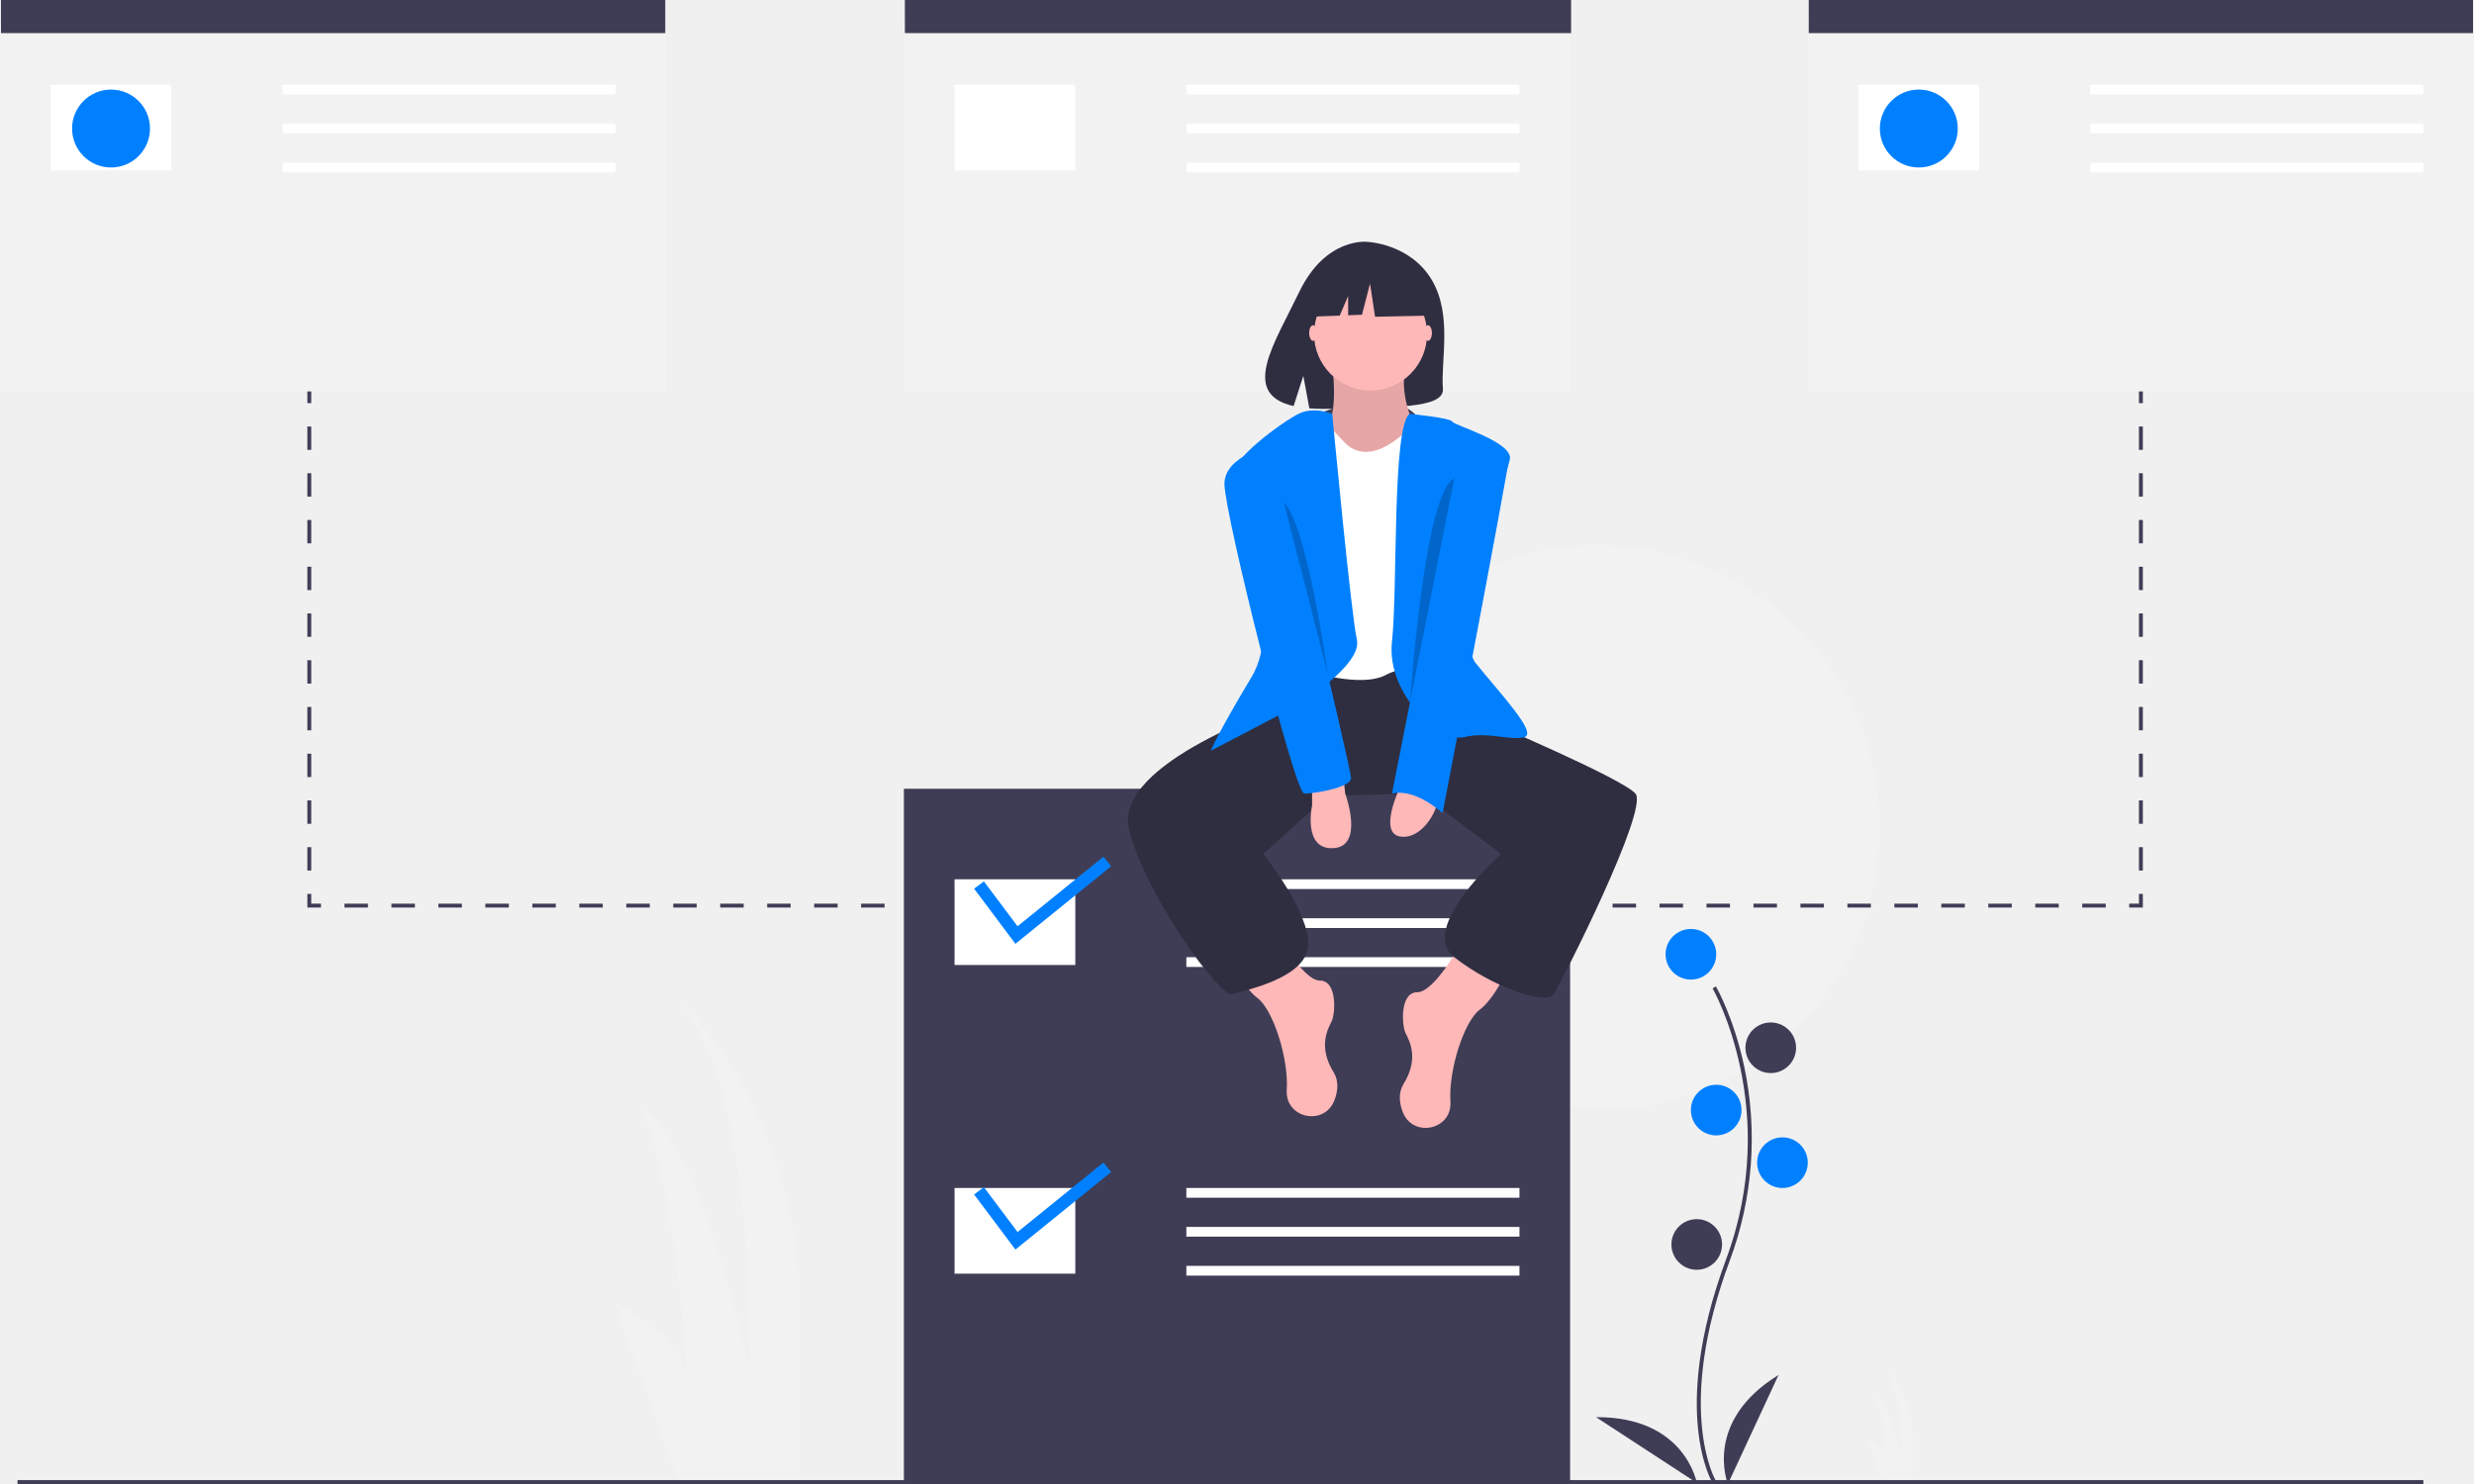
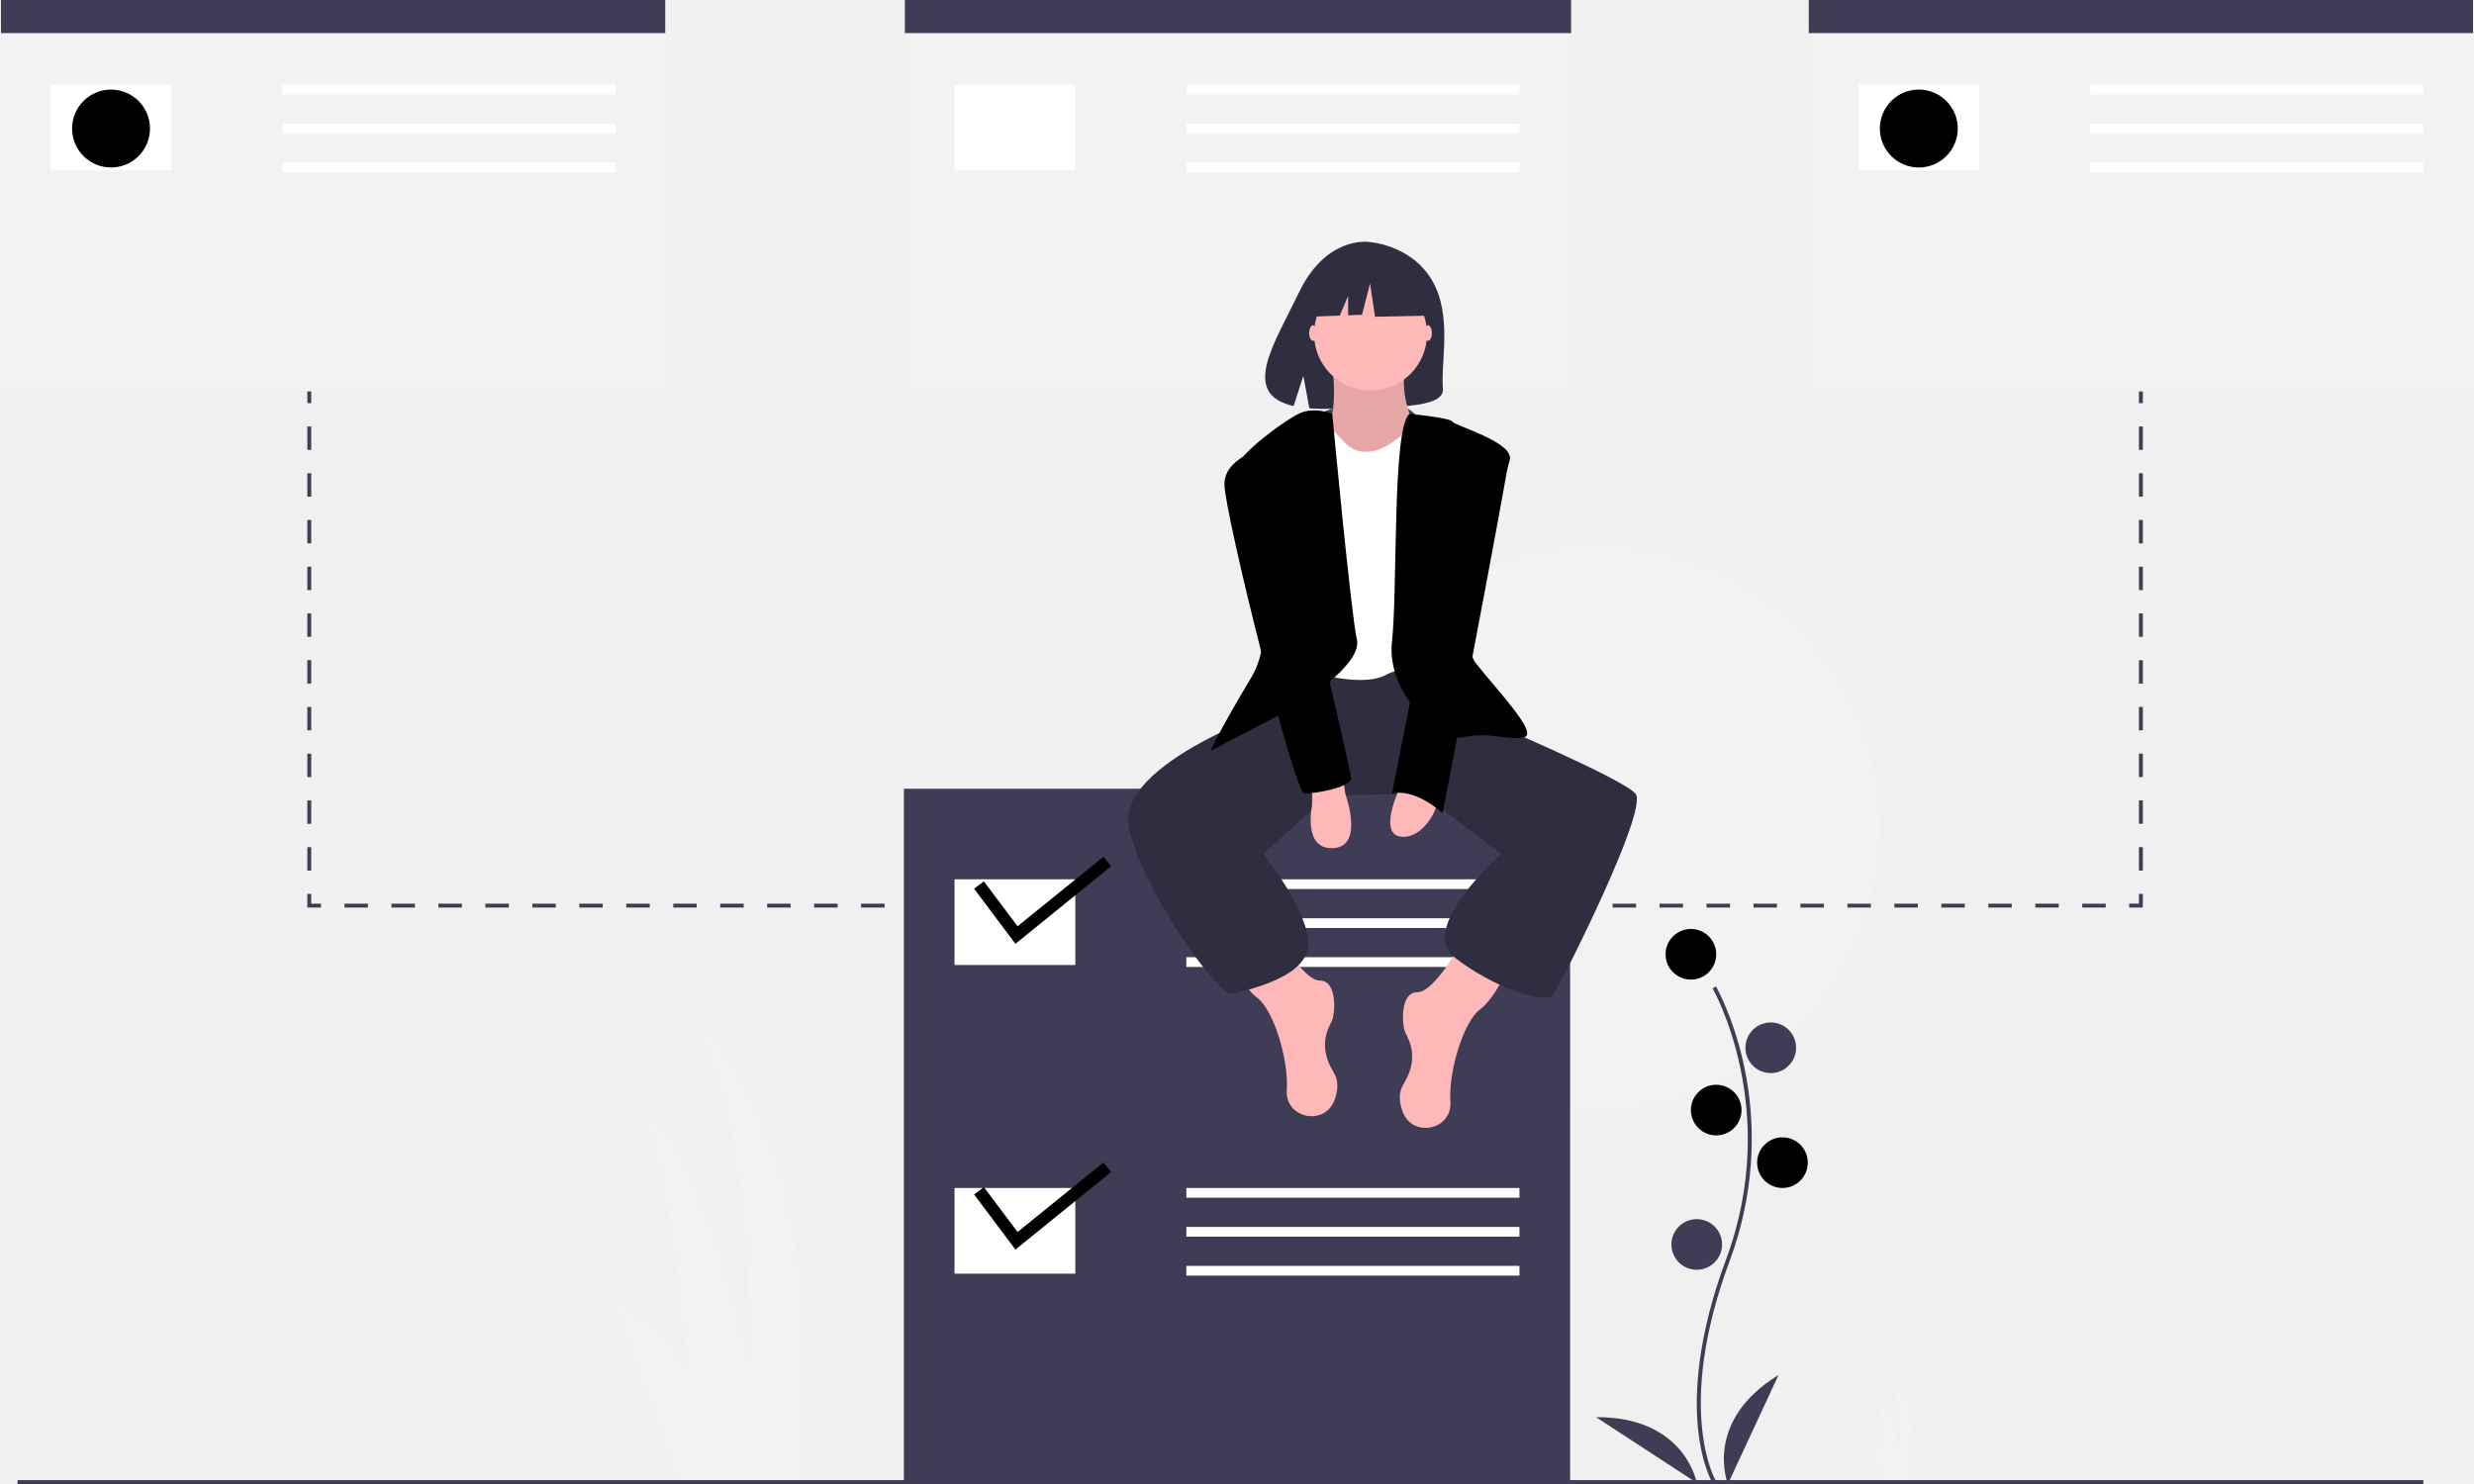
<svg xmlns="http://www.w3.org/2000/svg" id="b07e7c8b-ffb9-458f-9d0a-e368c1cfe139" data-name="Layer 1" width="1020" height="612" viewBox="0 0 1020 612">
  <path d="M569.759,855.197l-26.492-74.178s29.142,14.571,30.466,33.115c0,0-6.623-92.723-19.869-112.592,0,0,21.194,2.649,45.037,105.969,0,0,3.974-119.215-31.791-153.655,0,0,49.011,39.738,52.985,125.838v75.503Z" transform="translate(-290 -244)" fill="#f2f2f2" />
  <path d="M1066.59,855.197l-6.37-17.835s7.007,3.503,7.325,7.962c0,0-1.592-22.294-4.777-27.072,0,0,5.096.637,10.829,25.479,0,0,.955-28.664-7.644-36.945,0,0,11.784,9.555,12.74,30.257v18.154Z" transform="translate(-290 -244)" fill="#f2f2f2" />
  <circle cx="658.583" cy="341.339" r="116.457" fill="#f2f2f2" />
  <rect y="8.835" width="274.677" height="152.598" fill="#f2f2f2" />
  <rect x="372.661" y="8.835" width="274.677" height="152.598" fill="#f2f2f2" />
  <rect x="745.323" y="8.835" width="274.677" height="152.598" fill="#f2f2f2" />
  <path d="M996.086,855.616c-.184-.301-4.53-7.558-6.037-22.626-1.382-13.825-.493-37.127,11.592-69.632,22.894-61.578-5.276-111.263-5.564-111.758l1.39-.806c.073.125,7.342,12.793,11.636,32.964a143.813,143.813,0,0,1-5.956,80.16c-22.855,61.473-5.864,90.574-5.689,90.861Z" transform="translate(-290 -244)" fill="#3f3d56" />
-   <circle cx="697.134" cy="393.543" r="10.441" fill="#0080ff" />
+   <circle cx="697.134" cy="393.543" r="10.441" fill="#B78509f" />
  <circle cx="730.063" cy="432.094" r="10.441" fill="#3f3d56" />
-   <circle cx="707.575" cy="457.795" r="10.441" fill="#0080ff" />
-   <circle cx="734.882" cy="479.48" r="10.441" fill="#0080ff" />
+   <circle cx="707.575" cy="457.795" r="10.441" fill="#B78509f" />
+   <circle cx="734.882" cy="479.48" r="10.441" fill="#B78509f" />
  <circle cx="699.543" cy="513.213" r="10.441" fill="#3f3d56" />
  <path d="M1002.394,856s-10.441-25.701,20.882-44.976Z" transform="translate(-290 -244)" fill="#3f3d56" />
  <path d="M989.553,855.534s-4.752-27.331-41.53-27.096Z" transform="translate(-290 -244)" fill="#3f3d56" />
  <rect x="0.402" width="273.874" height="13.654" fill="#3f3d56" />
  <rect x="373.063" width="274.677" height="13.654" fill="#3f3d56" />
  <rect x="745.724" width="273.874" height="13.654" fill="#3f3d56" />
  <rect x="20.882" y="34.937" width="49.795" height="35.339" fill="#fff" />
  <rect x="116.457" y="34.937" width="137.339" height="4.016" fill="#fff" />
  <rect x="116.457" y="51" width="137.339" height="4.016" fill="#fff" />
  <rect x="116.457" y="67.063" width="137.339" height="4.016" fill="#fff" />
  <rect x="393.543" y="34.937" width="49.795" height="35.339" fill="#fff" />
  <rect x="489.118" y="34.937" width="137.339" height="4.016" fill="#fff" />
  <rect x="489.118" y="51" width="137.339" height="4.016" fill="#fff" />
  <rect x="489.118" y="67.063" width="137.339" height="4.016" fill="#fff" />
  <rect x="766.205" y="34.937" width="49.795" height="35.339" fill="#fff" />
  <rect x="861.78" y="34.937" width="137.339" height="4.016" fill="#fff" />
  <rect x="861.78" y="51" width="137.339" height="4.016" fill="#fff" />
  <rect x="861.78" y="67.063" width="137.339" height="4.016" fill="#fff" />
-   <circle cx="45.78" cy="53.008" r="16.063" fill="#0080ff" />
-   <circle cx="791.102" cy="53.008" r="16.063" fill="#0080ff" />
+   <circle cx="45.78" cy="53.008" r="16.063" fill="#B78509f" />
+   <circle cx="791.102" cy="53.008" r="16.063" fill="#B78509f" />
  <rect x="126.714" y="161.433" width="1.606" height="4.819" fill="#3f3d56" />
  <path d="M418.32,603.008h-1.606v-9.638h1.606Zm0-19.276h-1.606v-9.638h1.606Zm0-19.276h-1.606V554.819h1.606Zm0-19.276h-1.606v-9.638h1.606Zm0-19.276h-1.606v-9.638h1.606Zm0-19.276h-1.606v-9.638h1.606Zm0-19.276h-1.606v-9.638h1.606Zm0-19.276h-1.606v-9.638h1.606Zm0-19.276h-1.606v-9.638h1.606Zm0-19.276h-1.606v-9.638h1.606Z" transform="translate(-290 -244)" fill="#3f3d56" />
  <polygon points="132.336 374.268 126.714 374.268 126.714 368.646 128.32 368.646 128.32 372.661 132.336 372.661 132.336 374.268" fill="#3f3d56" />
  <path d="M1158.161,618.268h-9.682v-1.606h9.682Zm-19.363,0h-9.682v-1.606h9.682Zm-19.363,0h-9.682v-1.606h9.682Zm-19.364,0H1090.388v-1.606h9.682Zm-19.363,0h-9.682v-1.606h9.682Zm-19.364,0h-9.682v-1.606h9.682Zm-19.363,0h-9.682v-1.606h9.682Zm-19.364,0h-9.682v-1.606h9.682Zm-19.363,0h-9.682v-1.606h9.682Zm-19.364,0H974.205v-1.606h9.682Zm-19.363,0h-9.682v-1.606h9.682Zm-19.364,0h-9.682v-1.606h9.682Zm-19.363,0h-9.682v-1.606h9.682Zm-19.364,0h-9.682v-1.606h9.682Zm-19.363,0H877.385v-1.606H887.068Zm-19.364,0h-9.682v-1.606h9.682Zm-19.363,0h-9.682v-1.606h9.682Zm-19.364,0h-9.682v-1.606h9.682Zm-19.363,0h-9.682v-1.606h9.682Zm-19.364,0h-9.682v-1.606h9.682Zm-19.364,0h-9.682v-1.606H770.885Zm-19.364,0h-9.682v-1.606h9.682Zm-19.364,0h-9.682v-1.606h9.682Zm-19.364,0h-9.682v-1.606h9.682Zm-19.364,0h-9.682v-1.606h9.682Zm-19.364,0H664.384v-1.606h9.682Zm-19.364,0H645.02v-1.606h9.682Zm-19.364,0h-9.682v-1.606h9.682Zm-19.364,0h-9.682v-1.606h9.682Zm-19.364,0h-9.682v-1.606h9.682Zm-19.364,0h-9.682v-1.606h9.682Zm-19.364,0h-9.682v-1.606h9.682Zm-19.364,0H528.837v-1.606h9.682Zm-19.364,0h-9.682v-1.606h9.682Zm-19.364,0h-9.682v-1.606h9.682Zm-19.364,0h-9.682v-1.606h9.682Zm-19.364,0h-9.682v-1.606h9.682Zm-19.364,0h-9.682v-1.606H441.7Z" transform="translate(-290 -244)" fill="#3f3d56" />
  <polygon points="883.465 374.268 877.843 374.268 877.843 372.661 881.858 372.661 881.858 368.646 883.465 368.646 883.465 374.268" fill="#3f3d56" />
  <path d="M1173.465,603.008h-1.606v-9.638h1.606Zm0-19.276h-1.606v-9.638h1.606Zm0-19.276h-1.606V554.819h1.606Zm0-19.276h-1.606v-9.638h1.606Zm0-19.276h-1.606v-9.638h1.606Zm0-19.276h-1.606v-9.638h1.606Zm0-19.276h-1.606v-9.638h1.606Zm0-19.276h-1.606v-9.638h1.606Zm0-19.276h-1.606v-9.638h1.606Zm0-19.276h-1.606v-9.638h1.606Z" transform="translate(-290 -244)" fill="#3f3d56" />
  <rect x="881.858" y="161.433" width="1.606" height="4.819" fill="#3f3d56" />
  <rect x="372.661" y="325.276" width="274.677" height="285.921" fill="#3f3d56" />
  <rect x="393.543" y="362.622" width="49.795" height="35.339" fill="#fff" />
  <rect x="489.118" y="362.622" width="137.339" height="4.016" fill="#fff" />
  <rect x="489.118" y="378.685" width="137.339" height="4.016" fill="#fff" />
  <rect x="489.118" y="394.748" width="137.339" height="4.016" fill="#fff" />
  <rect x="393.543" y="489.921" width="49.795" height="35.339" fill="#fff" />
  <rect x="489.118" y="489.921" width="137.339" height="4.016" fill="#fff" />
  <rect x="489.118" y="505.984" width="137.339" height="4.016" fill="#fff" />
  <rect x="489.118" y="522.047" width="137.339" height="4.016" fill="#fff" />
-   <polygon points="418.652 389.229 401.607 366.503 405.645 363.475 419.53 381.989 454.923 353.324 458.119 357.23 418.652 389.229" fill="#0080ff" />
-   <polygon points="418.652 515.324 401.607 492.598 405.645 489.57 419.53 508.083 454.923 479.418 458.119 483.325 418.652 515.324" fill="#0080ff" />
+   <polygon points="418.652 389.229 401.607 366.503 405.645 363.475 419.53 381.989 454.923 353.324 458.119 357.23 418.652 389.229" fill="#B78509f" />
+   <polygon points="418.652 515.324 401.607 492.598 405.645 489.57 419.53 508.083 454.923 479.418 458.119 483.325 418.652 515.324" fill="#B78509f" />
  <rect x="7.228" y="610.394" width="991.89" height="1.606" fill="#3f3d56" />
  <path d="M834.574,414.268s26.504-11.549,38.953.651S840.196,423.102,834.574,414.268Z" transform="translate(-290 -244)" fill="#3f3d56" />
  <path d="M880.339,359.497c-8.907-15.05-26.528-15.751-26.528-15.751s-17.171-2.196-28.186,20.725c-10.267,21.364-24.437,41.992-2.281,46.993l4.002-12.456,2.478,13.383a86.686,86.686,0,0,0,9.48.162c23.727-.766,46.323.224,45.595-8.29C883.932,392.945,888.909,373.978,880.339,359.497Z" transform="translate(-290 -244)" fill="#2f2e41" />
  <path d="M892.802,632.323s-11.244,20.882-18.472,20.882-6.425,13.654-4.819,16.866,5.622,10.441-.803,20.882c-2.244,3.647-1.843,7.784-.37,11.624,4.126,10.758,20.178,7.499,19.666-4.012q-.008-.19-.021-.383c-.803-12.85,5.622-32.929,12.047-37.748s12.047-17.669,12.047-17.669Z" transform="translate(-290 -244)" fill="#ffb8b8" />
  <path d="M815.7,627.504s11.244,20.882,18.472,20.882,6.425,13.654,4.819,16.866-5.622,10.441.803,20.882c2.244,3.647,1.843,7.784.37,11.624-4.126,10.758-20.178,7.499-19.666-4.012q.008-.19.021-.383c.803-12.85-5.622-32.929-12.047-37.748s-12.047-17.669-12.047-17.669Z" transform="translate(-290 -244)" fill="#ffb8b8" />
  <path d="M824.534,524.701l-4.819,10.441s-70.677,23.291-64.252,50.598,37.748,69.874,42.567,68.268,30.52-6.425,31.323-20.079-18.472-37.748-18.472-37.748l26.504-24.094,38.568-.803L908.865,596.181s-34.535,30.52-19.276,42.567,37.748,20.079,40.961,15.26,39.354-76.299,33.732-82.724-62.646-30.52-62.646-30.52l-15.26-21.685-59.433-3.213Z" transform="translate(-290 -244)" fill="#2f2e41" />
  <path d="M838.991,392.181s4.016,26.504-4.016,29.717,16.063,16.866,16.063,16.866H864.692l8.835-18.472s-8.031-14.457-3.213-28.11S838.991,392.181,838.991,392.181Z" transform="translate(-290 -244)" fill="#ffb8b8" />
  <path d="M838.991,392.181s4.016,26.504-4.016,29.717,16.063,16.866,16.063,16.866H864.692l8.835-18.472s-8.031-14.457-3.213-28.11S838.991,392.181,838.991,392.181Z" transform="translate(-290 -244)" opacity="0.1" />
  <path d="M833.369,414.669s8.835,9.638,10.441,11.244,8.835,10.441,24.094-2.409,16.866,2.409,16.866,2.409v96.378s-12.85-5.622-23.291,0-32.126-1.606-32.126-1.606l-4.016-99.591Z" transform="translate(-290 -244)" fill="#fff" />
-   <path d="M839.269,414.669s-7.506-3.213-13.931,0-28.913,19.276-27.307,26.504S820.519,499,806.062,523.094s-16.866,30.52-16.866,30.52l35.339-18.472s27.307-16.866,24.898-27.307S839.269,414.669,839.269,414.669Z" transform="translate(-290 -244)" fill="#0080ff" />
-   <path d="M871.127,414.669s16.857,1.606,17.66,3.213,25.299,8.433,23.693,15.661-23.693,71.882-14.055,83.929,25.701,28.913,20.079,30.52-15.26-2.409-24.898,0-32.126-17.669-29.717-39.354S863.908,420.291,871.127,414.669Z" transform="translate(-290 -244)" fill="#0080ff" />
+   <path d="M839.269,414.669s-7.506-3.213-13.931,0-28.913,19.276-27.307,26.504S820.519,499,806.062,523.094s-16.866,30.52-16.866,30.52l35.339-18.472s27.307-16.866,24.898-27.307S839.269,414.669,839.269,414.669Z" transform="translate(-290 -244)" fill="#B78509f" />
+   <path d="M871.127,414.669s16.857,1.606,17.66,3.213,25.299,8.433,23.693,15.661-23.693,71.882-14.055,83.929,25.701,28.913,20.079,30.52-15.26-2.409-24.898,0-32.126-17.669-29.717-39.354S863.908,420.291,871.127,414.669Z" transform="translate(-290 -244)" fill="#B78509f" />
  <path d="M830.96,568.071v8.031s-4.016,18.472,8.835,17.669,4.819-22.488,4.819-22.488l-.803-7.228Z" transform="translate(-290 -244)" fill="#ffb8b8" />
  <path d="M867.101,568.874s-8.835,18.472,0,20.079,15.26-10.441,15.26-13.654S867.101,568.874,867.101,568.874Z" transform="translate(-290 -244)" fill="#ffb8b8" />
  <ellipse cx="588.747" cy="137.339" rx="1.606" ry="3.213" fill="#ffb8b8" />
  <ellipse cx="541.361" cy="137.339" rx="1.606" ry="3.213" fill="#ffb8b8" />
-   <path d="M892.802,425.11s20.079,0,19.276,8.031S884.771,579.315,884.771,579.315s-11.244-10.441-20.882-8.031Z" transform="translate(-290 -244)" fill="#0080ff" />
-   <path d="M814.897,427.52s-20.079,4.016-20.079,16.063,28.913,127.701,32.929,127.701,19.276-2.409,19.276-6.425S814.897,427.52,814.897,427.52Z" transform="translate(-290 -244)" fill="#0080ff" />
+   <path d="M892.802,425.11s20.079,0,19.276,8.031S884.771,579.315,884.771,579.315s-11.244-10.441-20.882-8.031Z" transform="translate(-290 -244)" fill="#B78509f" />
+   <path d="M814.897,427.52s-20.079,4.016-20.079,16.063,28.913,127.701,32.929,127.701,19.276-2.409,19.276-6.425S814.897,427.52,814.897,427.52Z" transform="translate(-290 -244)" fill="#B78509f" />
  <path d="M819.314,451.213l18.071,70.67S828.952,460.047,819.314,451.213Z" transform="translate(-290 -244)" opacity="0.2" />
  <path d="M889.603,441.283l-18.276,92.397S877.168,446.613,889.603,441.283Z" transform="translate(-290 -244)" opacity="0.2" />
  <circle cx="565.054" cy="137.74" r="23.291" fill="#ffb8b8" />
  <polygon points="586.401 114.046 568.992 104.927 544.951 108.657 539.977 130.626 552.359 130.15 555.818 122.079 555.818 130.017 561.531 129.797 564.847 116.947 566.92 130.626 587.23 130.212 586.401 114.046" fill="#2f2e41" />
</svg>
